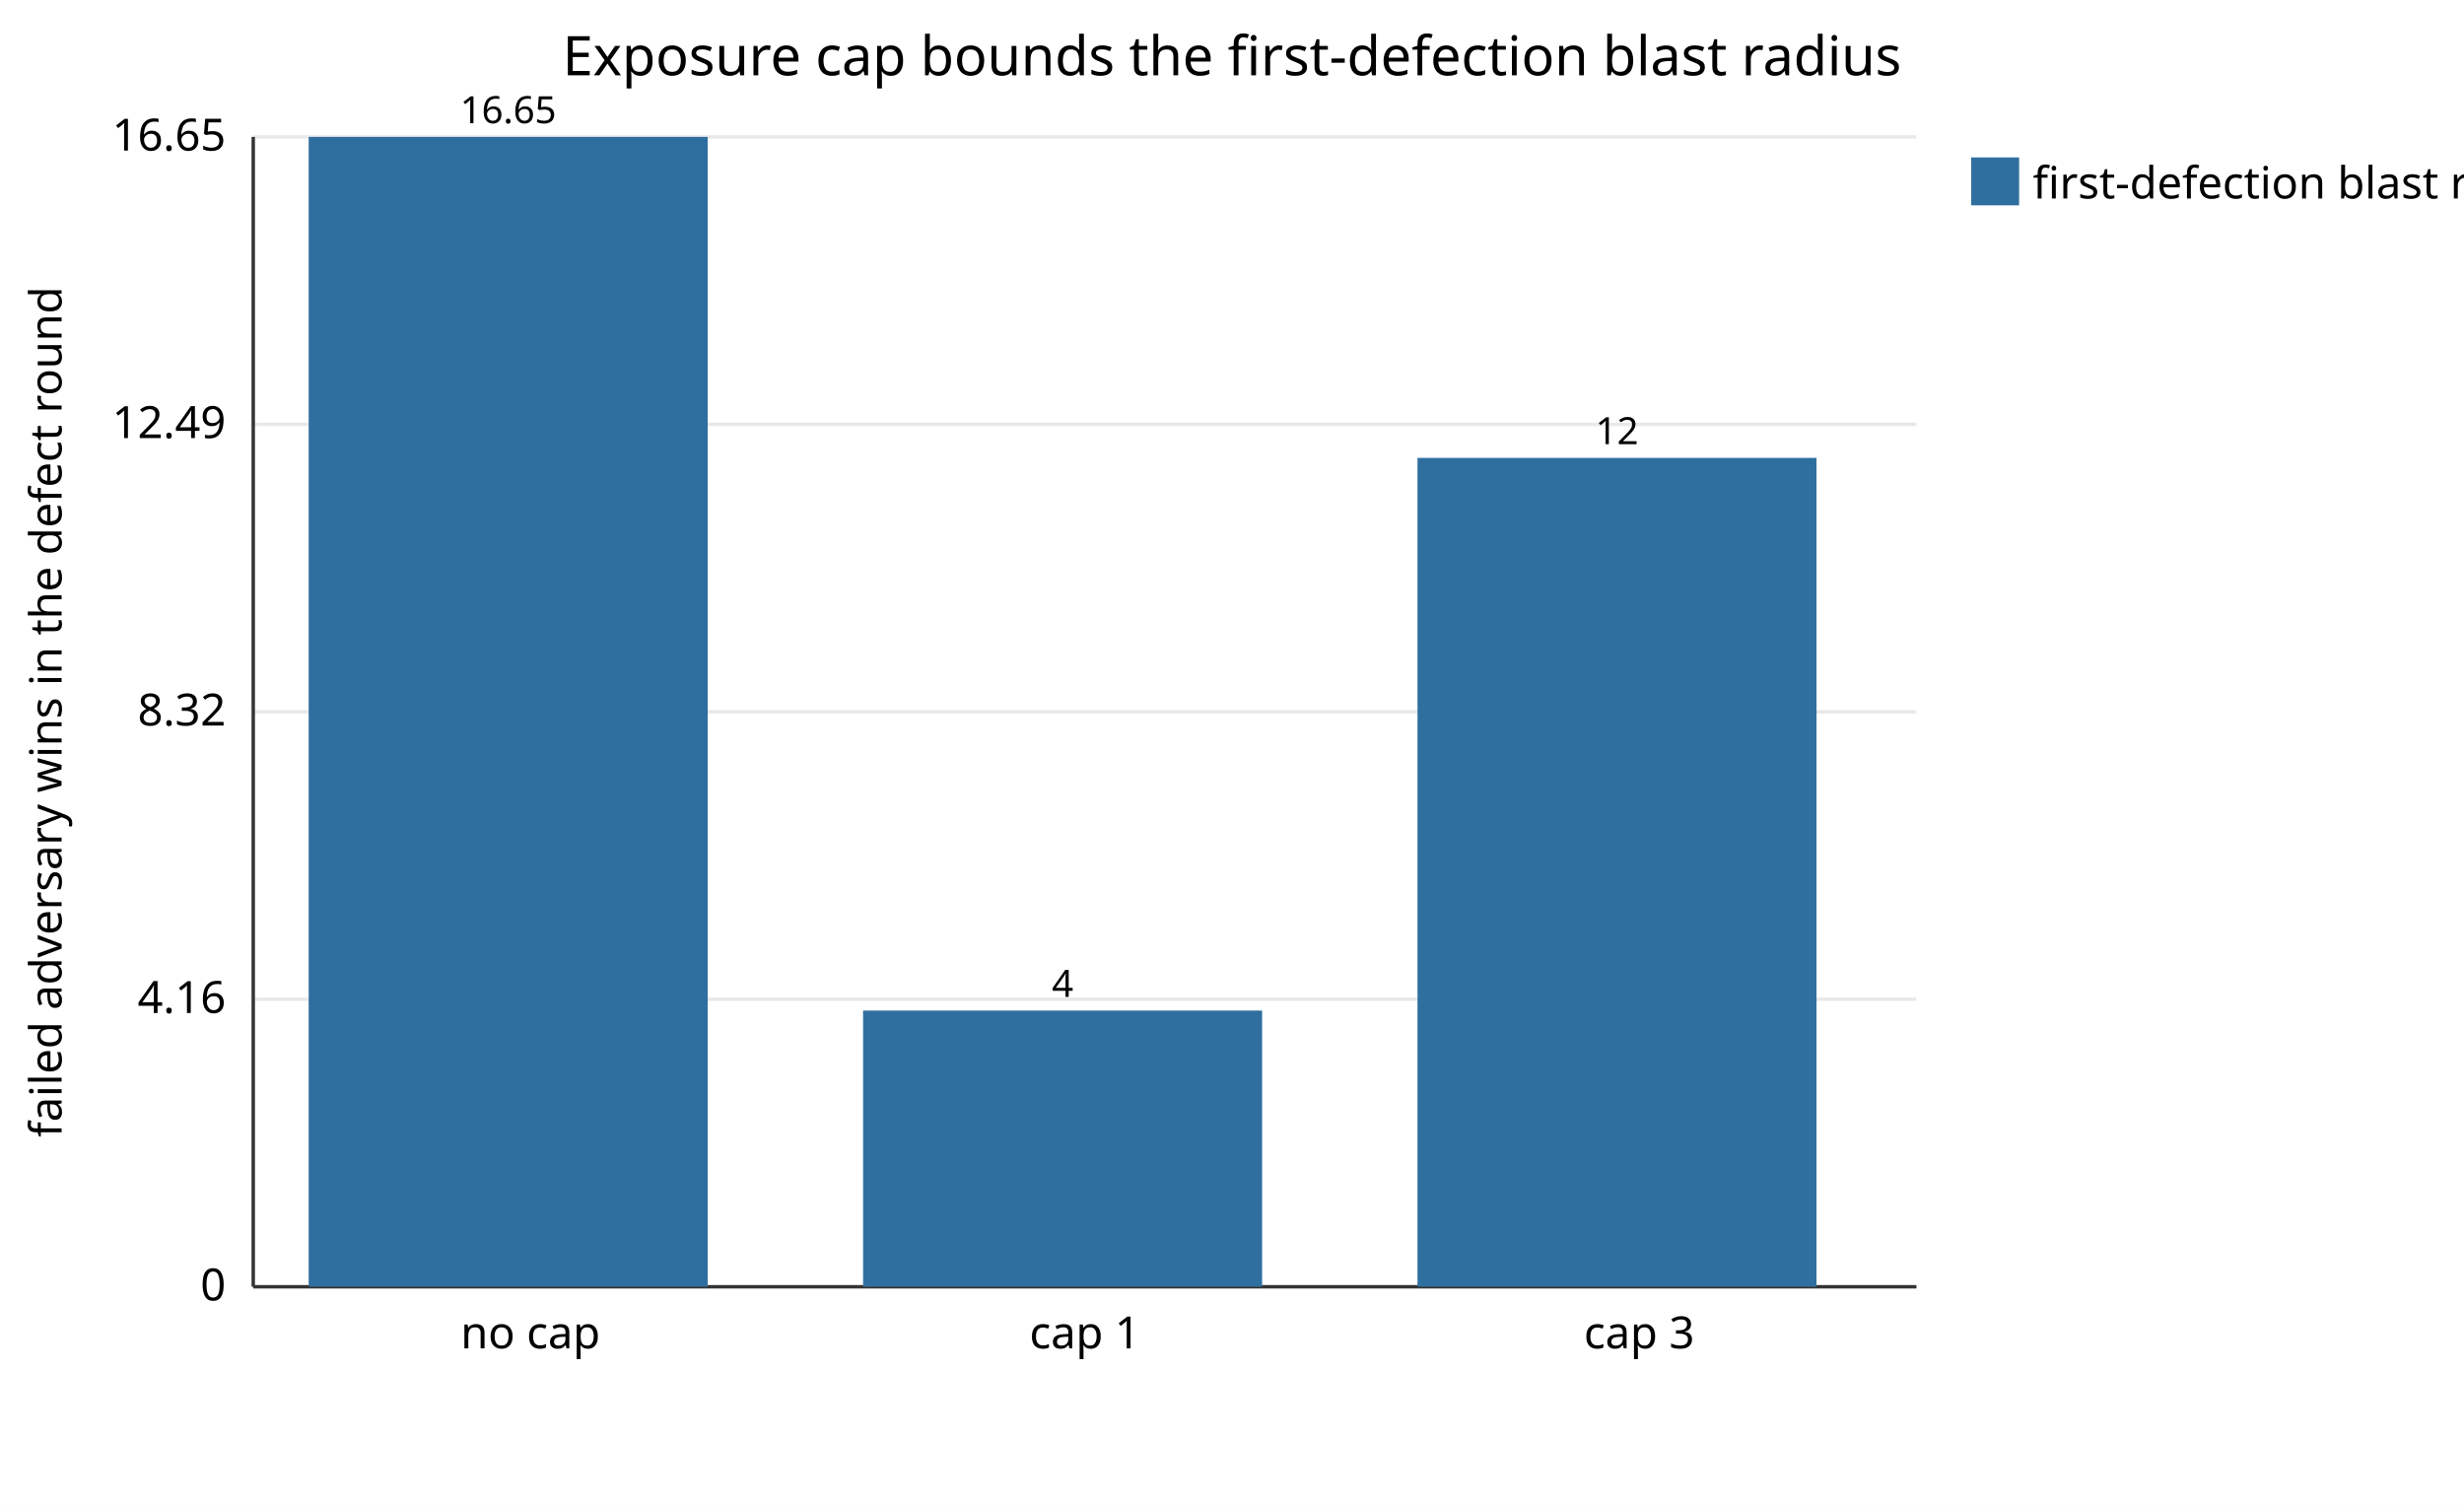
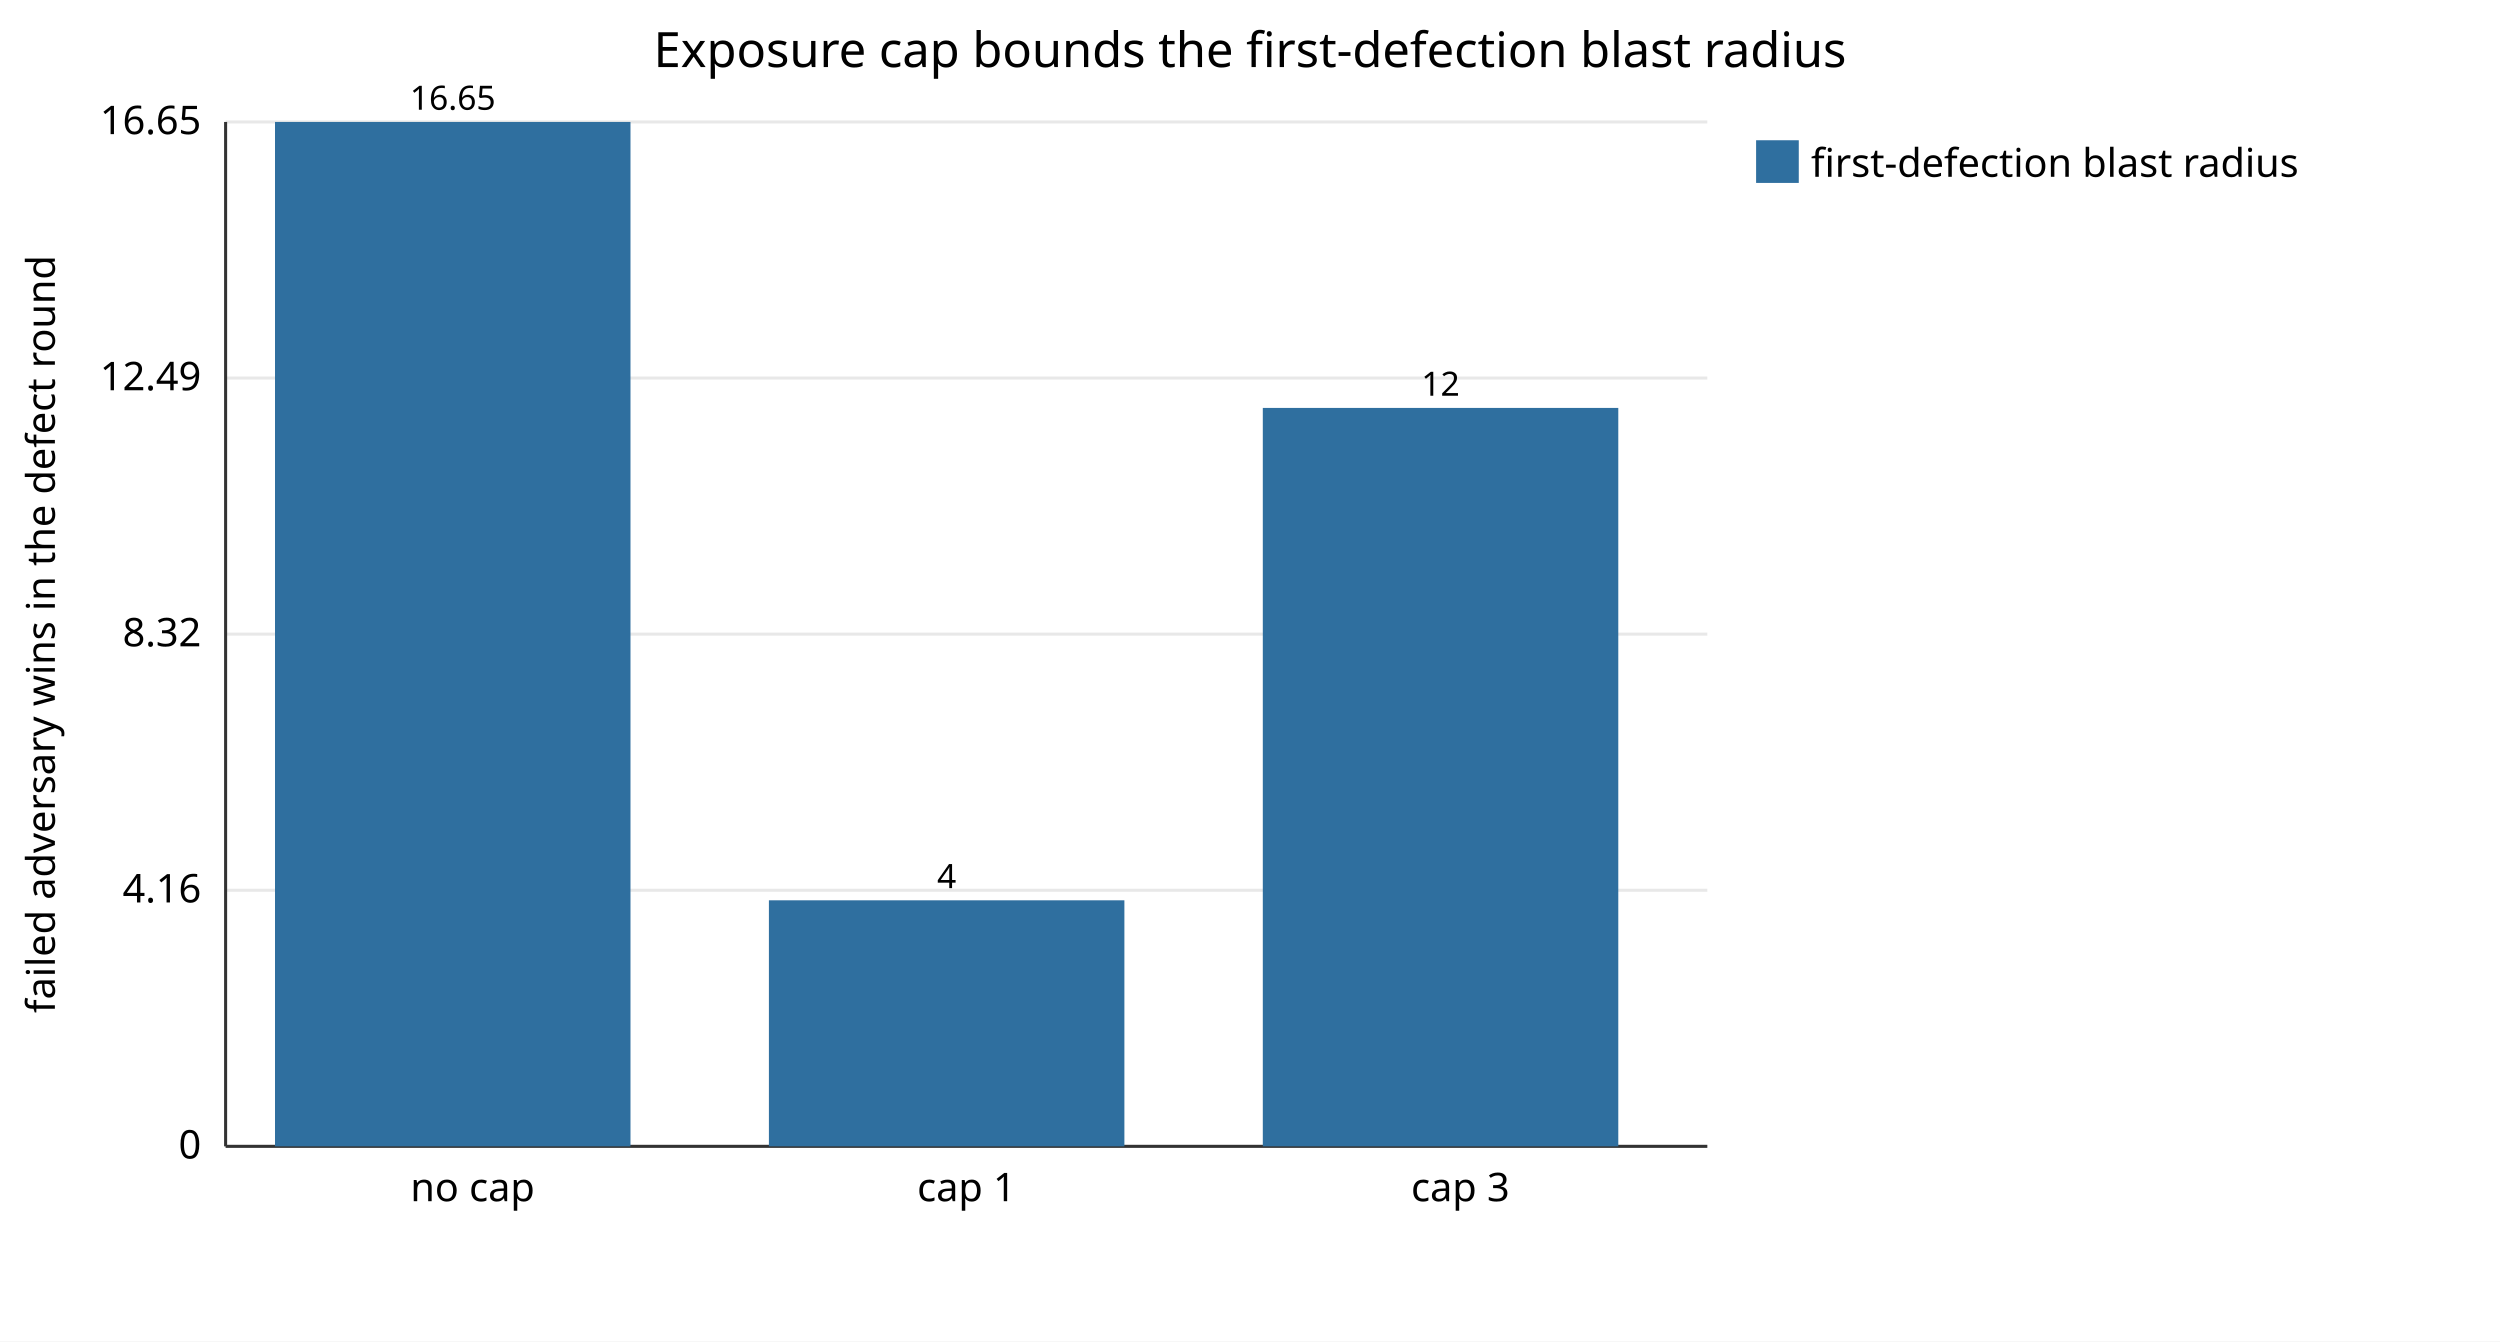
- <svg xmlns="http://www.w3.org/2000/svg" width="720" height="440" viewBox="0 0 720 440" font-family="sans-serif" font-size="13">
-   <rect width="720" height="440" fill="white" />
-   <text x="360" y="22" text-anchor="middle" font-size="16">Exposure cap bounds the first-defection blast radius</text>
+ <svg xmlns="http://www.w3.org/2000/svg" width="820" height="440" viewBox="0 0 820 440" font-family="sans-serif" font-size="13">
+   <rect width="820" height="440" fill="white" />
+   <text x="410" y="22" text-anchor="middle" font-size="16">Exposure cap bounds the first-defection blast radius</text>
  <line x1="74" y1="376.0" x2="560" y2="376.0" stroke="#e8e8e8" />
  <text x="66" y="380.0" text-anchor="end">0</text>
  <line x1="74" y1="292.0" x2="560" y2="292.0" stroke="#e8e8e8" />
  <text x="66" y="296.0" text-anchor="end">4.16</text>
  <line x1="74" y1="208.0" x2="560" y2="208.0" stroke="#e8e8e8" />
  <text x="66" y="212.0" text-anchor="end">8.32</text>
  <line x1="74" y1="124.0" x2="560" y2="124.0" stroke="#e8e8e8" />
  <text x="66" y="128.0" text-anchor="end">12.49</text>
  <line x1="74" y1="40.0" x2="560" y2="40.0" stroke="#e8e8e8" />
  <text x="66" y="44.0" text-anchor="end">16.65</text>
  <line x1="74" y1="376.0" x2="560" y2="376.0" stroke="#333" />
  <line x1="74" y1="376" x2="74" y2="40" stroke="#333" />
  <text x="18" y="208" text-anchor="middle" transform="rotate(-90 18 208)">failed adversary wins in the defect round</text>
  <rect x="90.2" y="40.0" width="116.6" height="336.0" fill="#2f6f9f" />
  <text x="148.5" y="36.0" text-anchor="middle" font-size="11">16.65</text>
  <text x="155" y="394" text-anchor="middle">no cap</text>
  <rect x="252.2" y="295.3" width="116.6" height="80.7" fill="#2f6f9f" />
  <text x="310.5" y="291.3" text-anchor="middle" font-size="11">4</text>
  <text x="317" y="394" text-anchor="middle">cap 1</text>
  <rect x="414.2" y="133.8" width="116.6" height="242.2" fill="#2f6f9f" />
  <text x="472.5" y="129.8" text-anchor="middle" font-size="11">12</text>
  <text x="479" y="394" text-anchor="middle">cap 3</text>
  <rect x="576" y="46" width="14" height="14" fill="#2f6f9f" />
  <text x="594" y="58">first-defection blast radius</text>
</svg>
